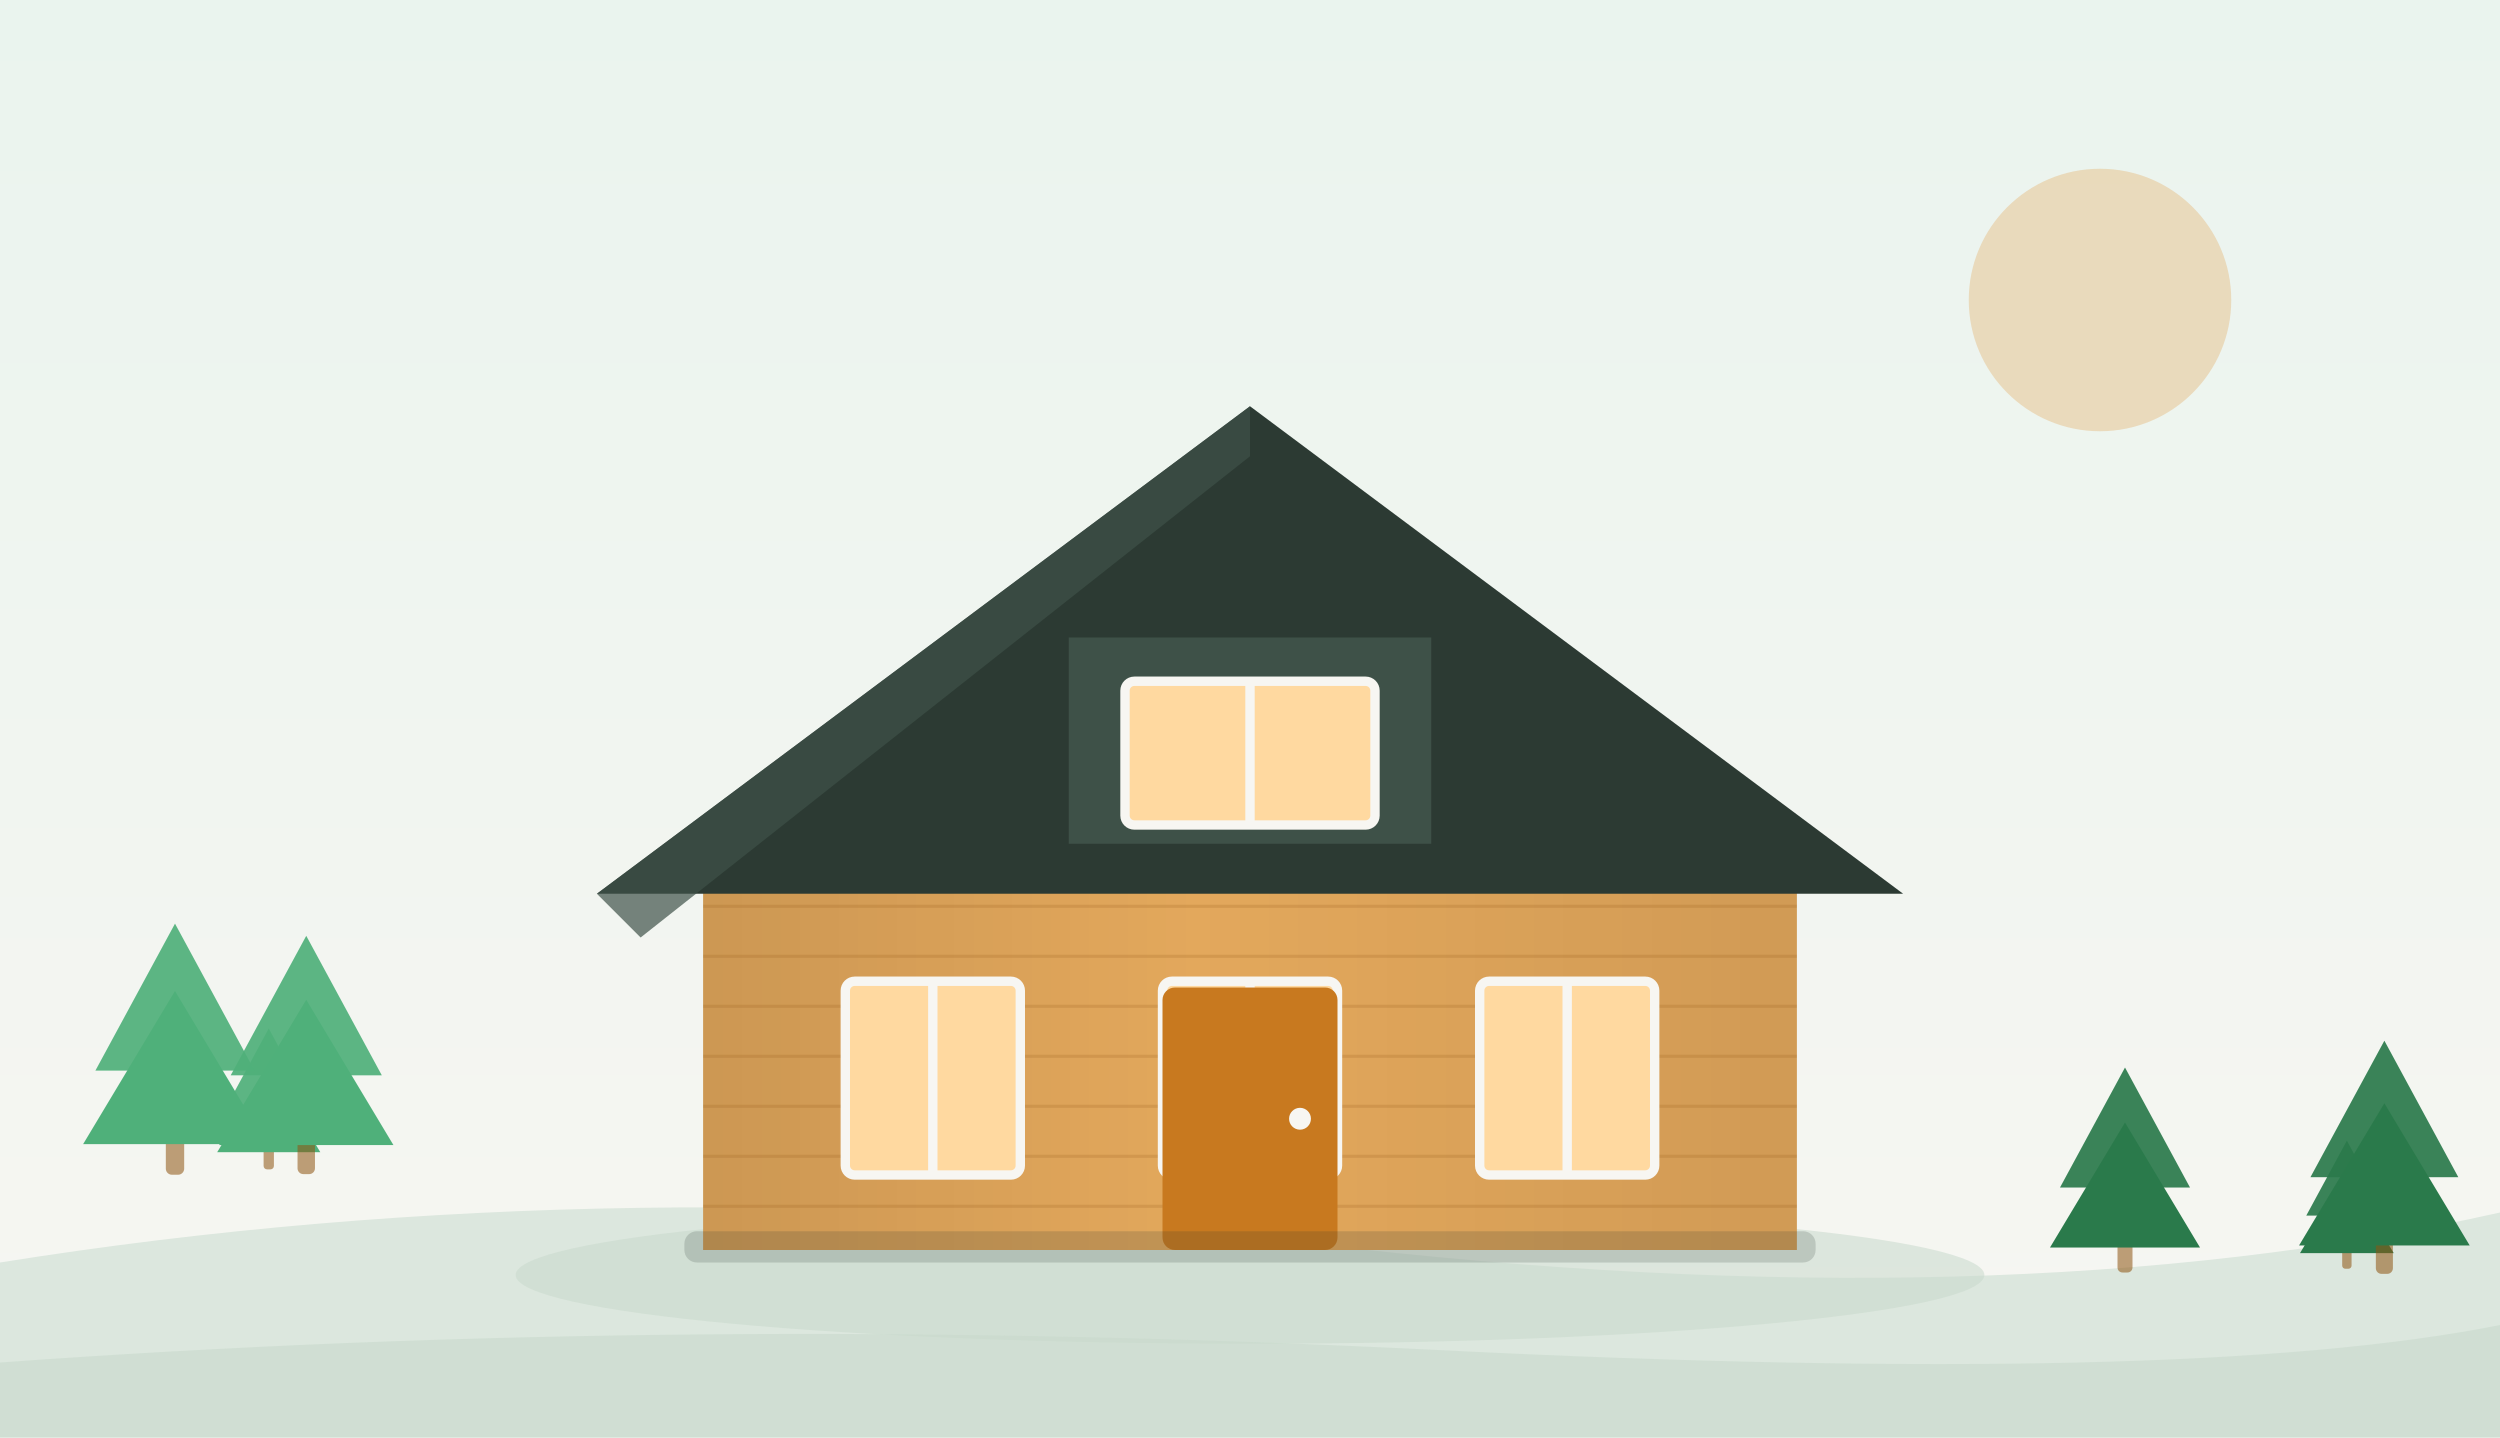
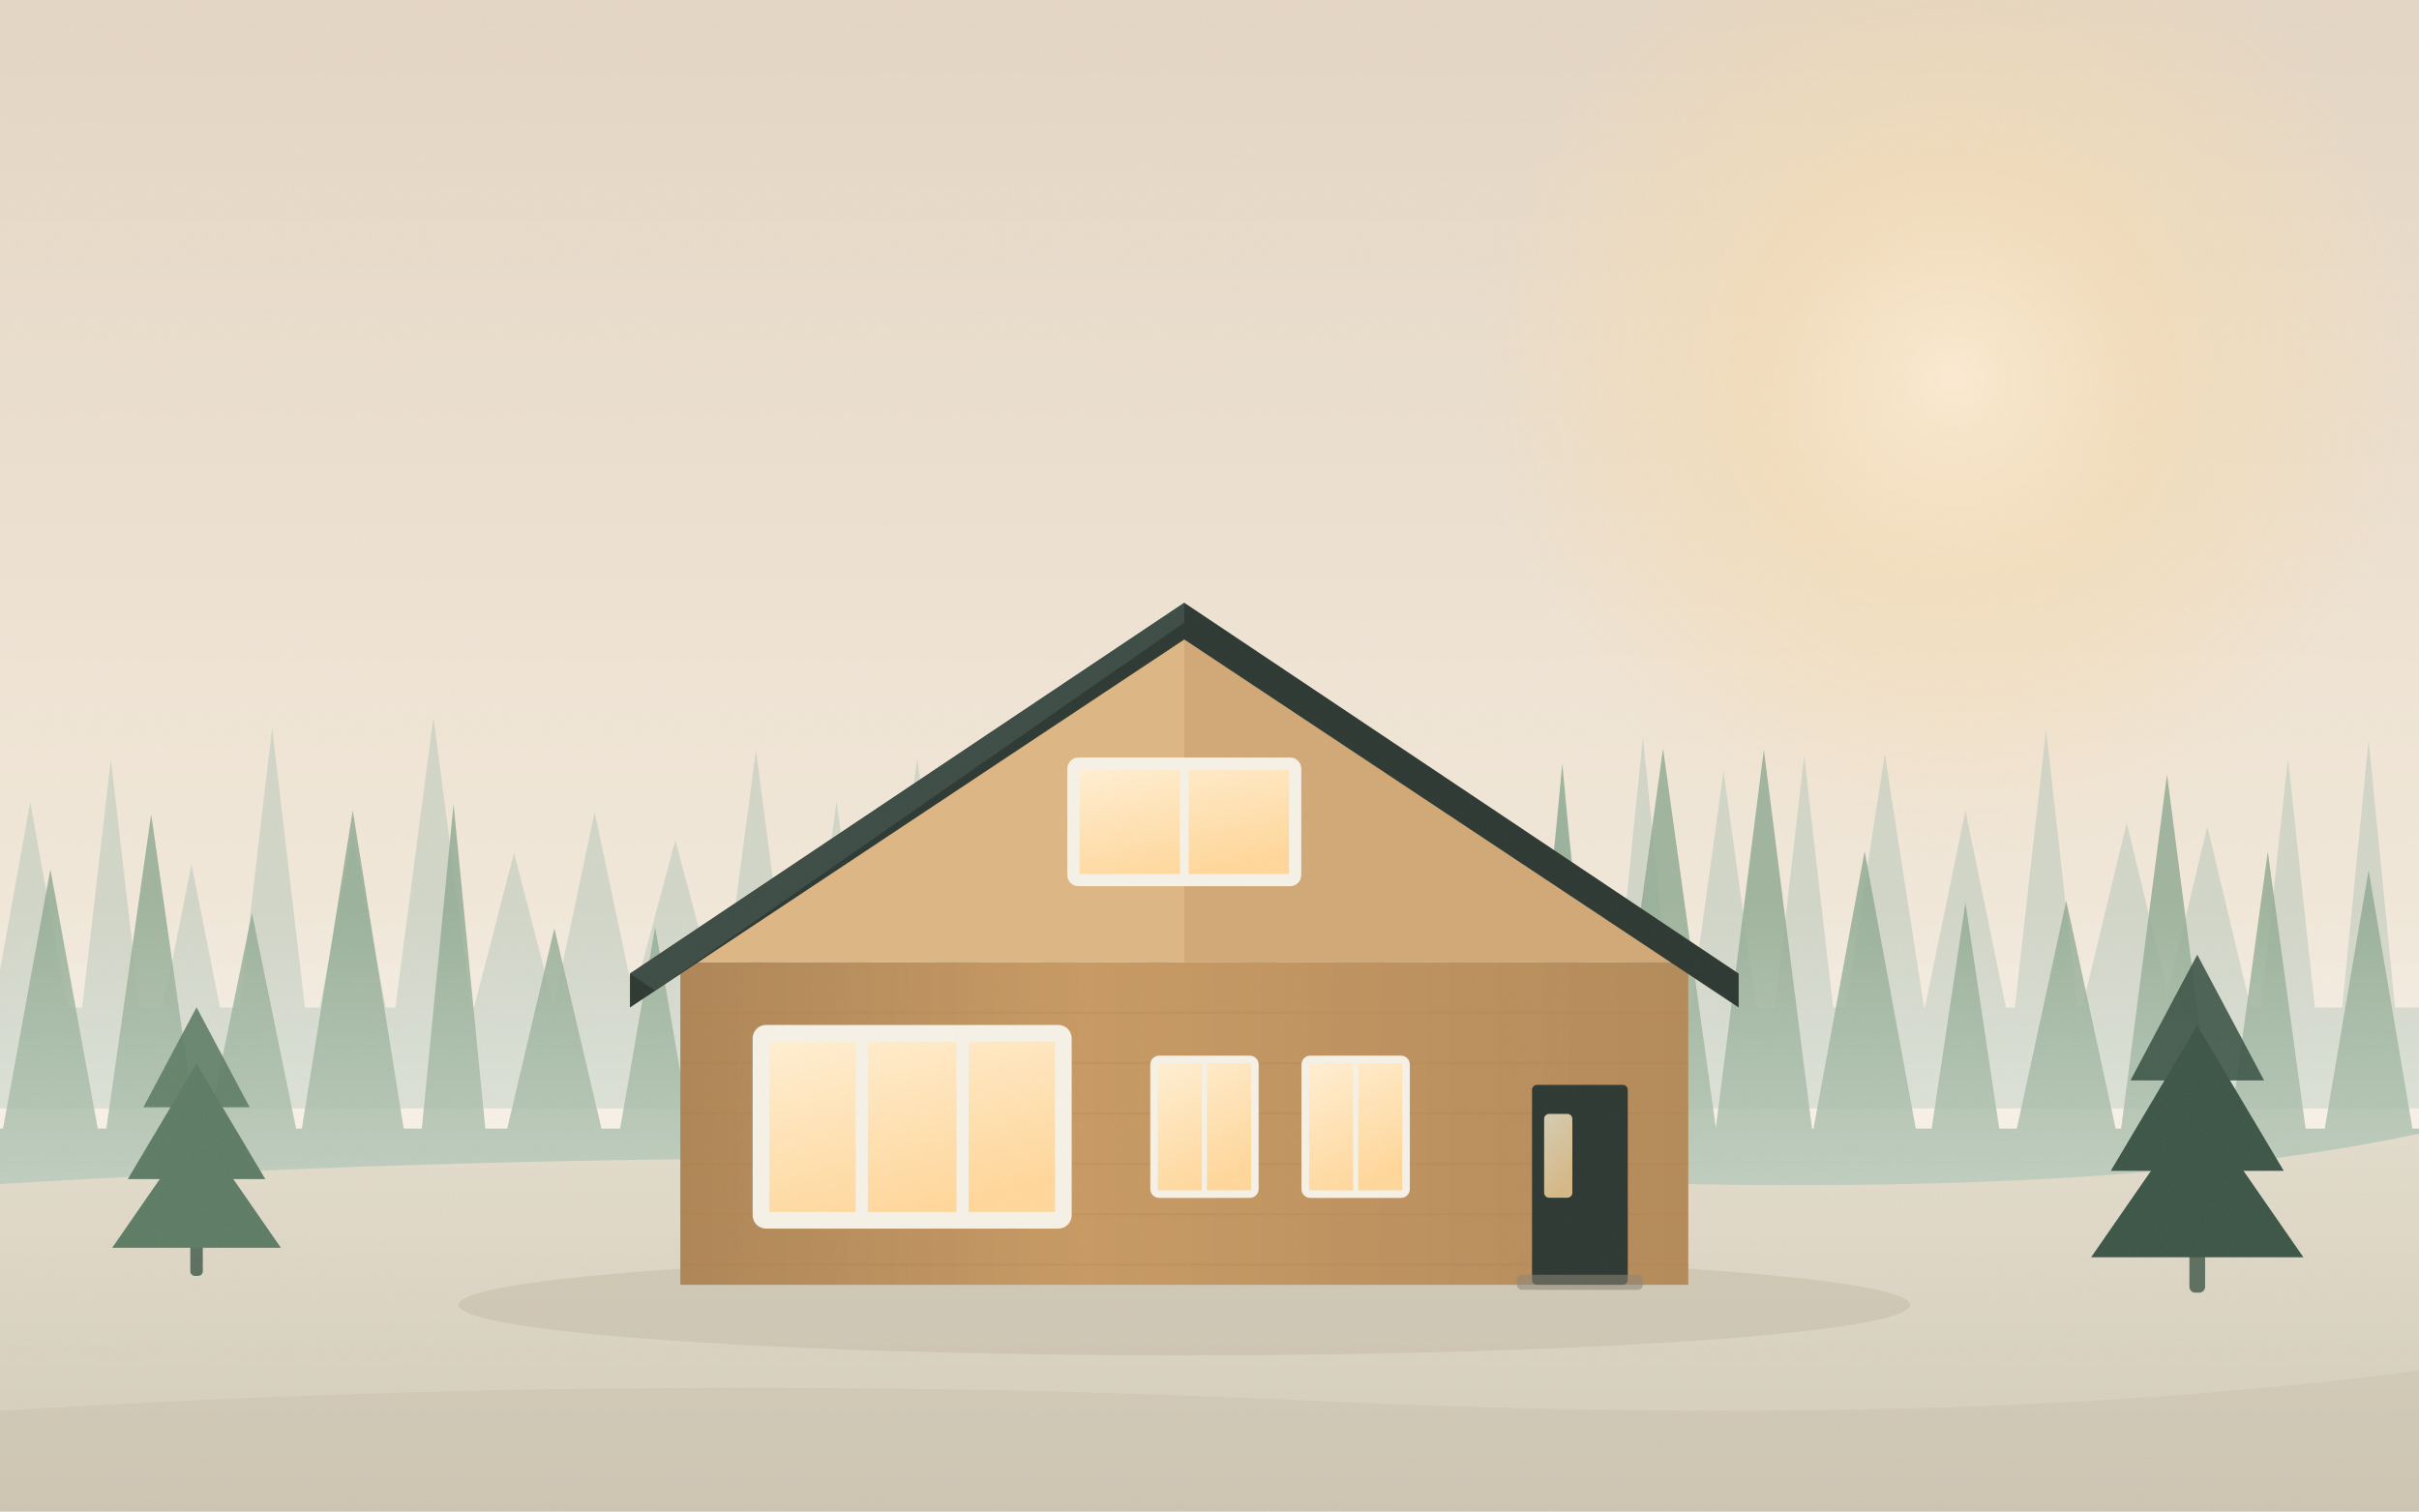
- <svg xmlns="http://www.w3.org/2000/svg" viewBox="0 0 800 460" role="img" aria-label="Каркасный дом КД-23, 6×6 м">
+ <svg xmlns="http://www.w3.org/2000/svg" viewBox="0 0 960 600" role="img" aria-label="Каркасный дом КД-23, 6×6 м, 55 м²">
  <defs>
    <linearGradient id="sky" x1="0" y1="0" x2="0" y2="1">
-       <stop offset="0" stop-color="#EAF4EE" />
-       <stop offset="1" stop-color="#F7F6F2" />
+       <stop offset="0" stop-color="#E4D6C3" />
+       <stop offset=".45" stop-color="#EFE4D4" />
+       <stop offset="1" stop-color="#F6F1E7" />
+     </linearGradient>
+     <radialGradient id="sunGlow" cx=".5" cy=".5" r=".5">
+       <stop offset="0" stop-color="#FBEBD2" stop-opacity=".95" />
+       <stop offset=".45" stop-color="#F7DCB0" stop-opacity=".55" />
+       <stop offset="1" stop-color="#F7DCB0" stop-opacity="0" />
+     </radialGradient>
+     <linearGradient id="glassGrad" x1="0" y1="0" x2=".4" y2="1">
+       <stop offset="0" stop-color="#FFF0D4" />
+       <stop offset="1" stop-color="#FFD79B" />
    </linearGradient>
    <linearGradient id="wallShade" x1="0" y1="0" x2="1" y2="0">
-       <stop offset="0" stop-color="#000" stop-opacity=".10" />
-       <stop offset=".45" stop-color="#000" stop-opacity="0" />
-       <stop offset="1" stop-color="#000" stop-opacity=".08" />
+       <stop offset="0" stop-color="#000" stop-opacity=".13" />
+       <stop offset=".4" stop-color="#000" stop-opacity="0" />
+       <stop offset="1" stop-color="#000" stop-opacity=".10" />
    </linearGradient>
+     <linearGradient id="mist" x1="0" y1="0" x2="0" y2="1">
+       <stop offset="0" stop-color="#fff" stop-opacity="0" />
+       <stop offset="1" stop-color="#fff" stop-opacity=".55" />
+     </linearGradient>
+     <linearGradient id="groundGrad" x1="0" y1="0" x2="0" y2="1">
+       <stop offset="0" stop-color="#E3DCCC" />
+       <stop offset="1" stop-color="#D3CBB8" />
+     </linearGradient>
+     <filter id="grain">
+       <feTurbulence type="fractalNoise" baseFrequency=".9" numOctaves="2" stitchTiles="stitch" />
+       <feColorMatrix type="saturate" values="0" />
+       <feComponentTransfer>
+         <feFuncA type="linear" slope=".055" />
+       </feComponentTransfer>
+     </filter>
+     <filter id="soft">
+       <feGaussianBlur stdDeviation="6" />
+     </filter>
  </defs>
-   <rect width="800" height="460" fill="url(#sky)" />
-   <circle cx="672" cy="96" r="42" fill="#E3A85C" opacity=".35" />
-   <path d="M0 404 Q200 372 420 398 T800 388 V460 H0 Z" fill="#DCE7DE" />
-   <g transform="translate(751 404) scale(0.50)">
-     <rect x="-3" y="-16" width="6" height="20" rx="2" fill="#8E5411" opacity=".55" />
-     <path d="M0 -78 L26 -30 H-26 Z" fill="#2A7A4B" opacity=".92" />
-     <path d="M0 -56 L30 -6 H-30 Z" fill="#2A7A4B" />
-   </g>
-   <g transform="translate(86 372) scale(0.55)">
-     <rect x="-3" y="-16" width="6" height="20" rx="2" fill="#8E5411" opacity=".55" />
-     <path d="M0 -78 L26 -30 H-26 Z" fill="#4FB07A" opacity=".92" />
-     <path d="M0 -56 L30 -6 H-30 Z" fill="#4FB07A" />
-   </g>
-   <g transform="translate(680 404) scale(0.80)">
-     <rect x="-3" y="-16" width="6" height="20" rx="2" fill="#8E5411" opacity=".55" />
-     <path d="M0 -78 L26 -30 H-26 Z" fill="#2A7A4B" opacity=".92" />
-     <path d="M0 -56 L30 -6 H-30 Z" fill="#2A7A4B" />
-   </g>
-   <g transform="translate(763 404) scale(0.91)">
-     <rect x="-3" y="-16" width="6" height="20" rx="2" fill="#8E5411" opacity=".55" />
-     <path d="M0 -78 L26 -30 H-26 Z" fill="#2A7A4B" opacity=".92" />
-     <path d="M0 -56 L30 -6 H-30 Z" fill="#2A7A4B" />
-   </g>
-   <g transform="translate(98 372) scale(0.93)">
-     <rect x="-3" y="-16" width="6" height="20" rx="2" fill="#8E5411" opacity=".55" />
-     <path d="M0 -78 L26 -30 H-26 Z" fill="#4FB07A" opacity=".92" />
-     <path d="M0 -56 L30 -6 H-30 Z" fill="#4FB07A" />
-   </g>
-   <g transform="translate(56 372) scale(0.98)">
-     <rect x="-3" y="-16" width="6" height="20" rx="2" fill="#8E5411" opacity=".55" />
-     <path d="M0 -78 L26 -30 H-26 Z" fill="#4FB07A" opacity=".92" />
-     <path d="M0 -56 L30 -6 H-30 Z" fill="#4FB07A" />
+   <rect width="960" height="600" fill="url(#sky)" />
+   <circle cx="775.069" cy="150" r="190" fill="url(#sunGlow)" />
+   <path d="M-20 440 L-36.2 400.0 L-20.0 302.7 L-3.8 400.0 L-2.7 400.0 L12.0 318.5 L26.7 400.0 L32.6 400.0 L44.0 301.5 L55.4 400.0 L64.7 400.0 L76.0 343.0 L87.3 400.0 L95.0 400.0 L108.0 288.9 L121.0 400.0 L126.9 400.0 L140.0 331.4 L153.1 400.0 L156.9 400.0 L172.0 284.7 L187.1 400.0 L188.1 400.0 L204.0 338.5 L219.9 400.0 L219.6 400.0 L236.0 322.4 L252.4 400.0 L250.2 400.0 L268.0 333.6 L285.8 400.0 L286.5 400.0 L300.0 297.9 L313.5 400.0 L321.1 400.0 L332.0 318.1 L342.9 400.0 L351.2 400.0 L364.0 301.0 L376.8 400.0 L384.6 400.0 L396.0 338.3 L407.4 400.0 L416.4 400.0 L428.0 299.4 L439.6 400.0 L446.4 400.0 L460.0 314.0 L473.6 400.0 L479.6 400.0 L492.0 344.4 L504.4 400.0 L507.3 400.0 L524.0 308.0 L540.7 400.0 L543.4 400.0 L556.0 303.3 L568.6 400.0 L571.5 400.0 L588.0 318.6 L604.5 400.0 L608.6 400.0 L620.0 310.9 L631.4 400.0 L641.1 400.0 L652.0 292.8 L662.9 400.0 L671.0 400.0 L684.0 306.2 L697.0 400.0 L704.5 400.0 L716.0 300.0 L727.5 400.0 L732.4 400.0 L748.0 299.3 L763.6 400.0 L763.9 400.0 L780.0 321.8 L796.1 400.0 L799.6 400.0 L812.0 289.8 L824.4 400.0 L826.3 400.0 L844.0 326.6 L861.7 400.0 L858.8 400.0 L876.0 328.1 L893.2 400.0 L897.3 400.0 L908.0 301.1 L918.7 400.0 L929.5 400.0 L940.0 293.9 L950.5 400.0 L961.1 400.0 L972.0 320.3 L982.9 400.0 L1000 440 Z" fill="#C3CEC0" opacity="0.7" />
+   <path d="M-20 488 L-38.6 448.0 L-20.0 325.9 L-1.4 448.0 L1.2 448.0 L20.0 345.1 L38.8 448.0 L42.2 448.0 L60.0 323.2 L77.8 448.0 L82.5 448.0 L100.0 362.4 L117.5 448.0 L119.8 448.0 L140.0 321.7 L160.2 448.0 L167.4 448.0 L180.0 319.2 L192.6 448.0 L201.3 448.0 L220.0 368.5 L238.7 448.0 L246.1 448.0 L260.0 368.0 L273.9 448.0 L287.2 448.0 L300.0 356.6 L312.8 448.0 L327.2 448.0 L340.0 346.1 L352.8 448.0 L362.7 448.0 L380.0 312.4 L397.3 448.0 L406.1 448.0 L420.0 322.9 L433.9 448.0 L447.5 448.0 L460.0 343.1 L472.5 448.0 L485.2 448.0 L500.0 312.7 L514.8 448.0 L519.8 448.0 L540.0 310.7 L560.2 448.0 L561.7 448.0 L580.0 360.5 L598.3 448.0 L606.3 448.0 L620.0 303.1 L633.7 448.0 L639.0 448.0 L660.0 297.2 L681.0 448.0 L680.9 448.0 L700.0 297.6 L719.1 448.0 L719.7 448.0 L740.0 337.9 L760.3 448.0 L766.6 448.0 L780.0 358.4 L793.4 448.0 L800.4 448.0 L820.0 357.6 L839.6 448.0 L841.8 448.0 L860.0 307.4 L878.2 448.0 L885.0 448.0 L900.0 338.1 L915.0 448.0 L922.6 448.0 L940.0 345.4 L957.4 448.0 L967.2 448.0 L980.0 305.1 L992.8 448.0 L1000 488 Z" fill="#93AB94" opacity="0.85" />
+   <rect x="0" y="360" width="960" height="130" fill="url(#mist)" opacity=".7" />
+   <path d="M0 470 Q300 452 560 466 T960 450 V600 H0 Z" fill="url(#groundGrad)" />
+   <g transform="translate(78 504) scale(0.62)">
+     <rect x="-4" y="-24" width="8" height="28" rx="3" fill="#3E5748" opacity=".8" />
+     <path d="M0 -168 L34 -104 H-34 Z" fill="#5F7D66" opacity=".9" />
+     <path d="M0 -132 L44 -58 H-44 Z" fill="#5F7D66" />
+     <path d="M0 -92 L54 -14 H-54 Z" fill="#5F7D66" />
  </g>
  <g>
-     <ellipse cx="400" cy="408" rx="235" ry="22" fill="#C8D9CC" opacity=".55" />
-     <rect x="225" y="280" width="350" height="120" fill="#E3A85C" />
-     <rect x="225" y="280" width="350" height="120" fill="url(#wallShade)" />
-     <line x1="225" y1="290" x2="575" y2="290" stroke="#8E5411" stroke-width="1" opacity=".18" />
-     <line x1="225" y1="306" x2="575" y2="306" stroke="#8E5411" stroke-width="1" opacity=".18" />
-     <line x1="225" y1="322" x2="575" y2="322" stroke="#8E5411" stroke-width="1" opacity=".18" />
-     <line x1="225" y1="338" x2="575" y2="338" stroke="#8E5411" stroke-width="1" opacity=".18" />
-     <line x1="225" y1="354" x2="575" y2="354" stroke="#8E5411" stroke-width="1" opacity=".18" />
-     <line x1="225" y1="370" x2="575" y2="370" stroke="#8E5411" stroke-width="1" opacity=".18" />
-     <line x1="225" y1="386" x2="575" y2="386" stroke="#8E5411" stroke-width="1" opacity=".18" />
-     <path d="M191 286 L400 130 L609 286 Z" fill="#2C3A33" />
-     <path d="M191 286 L400 130 L400 146 L205 300 Z" fill="#3E5148" opacity=".7" />
-     <path d="M342 204 h116 v66 h-116 z" fill="#3E5148" />
-     <g transform="translate(360 218)">
-       <rect width="80" height="46" rx="3" fill="#FFD9A0" />
-       <rect width="80" height="46" rx="3" fill="none" stroke="#F7F6F2" stroke-width="3" />
-       <line x1="40" y1="0" x2="40" y2="46" stroke="#F7F6F2" stroke-width="3" />
+     <ellipse cx="470" cy="518" rx="288" ry="20" fill="#BFB7A2" opacity=".45" />
+     <rect x="270" y="382" width="400" height="128" fill="#C89A64" />
+     <polygon points="270,382 470,246 670,382" fill="#DDB684" />
+     <polygon points="470,246 670,382 470,382" fill="#A87B47" opacity=".22" />
+     <rect x="270" y="382" width="400" height="128" fill="url(#wallShade)" />
+     <line x1="270" y1="402" x2="670" y2="402" stroke="#A87B47" stroke-width=".9" opacity=".2" />
+     <line x1="270" y1="422" x2="670" y2="422" stroke="#A87B47" stroke-width=".9" opacity=".2" />
+     <line x1="270" y1="442" x2="670" y2="442" stroke="#A87B47" stroke-width=".9" opacity=".2" />
+     <line x1="270" y1="462" x2="670" y2="462" stroke="#A87B47" stroke-width=".9" opacity=".2" />
+     <line x1="270" y1="482" x2="670" y2="482" stroke="#A87B47" stroke-width=".9" opacity=".2" />
+     <line x1="270" y1="502" x2="670" y2="502" stroke="#A87B47" stroke-width=".9" opacity=".2" />
+     <path d="M250 386.48 L470 239.28 L690 386.48 L690 399.92 L470 253.84 L250 399.92 Z" fill="#2E3A33" />
+     <path d="M250 386.48 L470 239.28 L470 247.12 L260 393.2  Z" fill="#3F5049" opacity=".9" />
+     <g>
+       <rect x="426" y="303.12" width="88" height="46.24" rx="2" fill="url(#glassGrad)" />
+       <line x1="470" y1="303.12" x2="470" y2="349.36" stroke="#F6F1E7" stroke-width="3.52" />
+       <rect x="426" y="303.12" width="88" height="46.24" rx="2" fill="none" stroke="#F6F1E7" stroke-width="4.84" />
    </g>
-     <g transform="translate(270.5 314)">
-       <rect width="56" height="62" rx="3" fill="#FFD9A0" />
-       <rect width="56" height="62" rx="3" fill="none" stroke="#F7F6F2" stroke-width="3" />
-       <line x1="28" y1="0" x2="28" y2="62" stroke="#F7F6F2" stroke-width="3" />
+     <g>
+       <rect x="302" y="410.16" width="120" height="74.24" rx="2" fill="url(#glassGrad)" />
+       <line x1="342" y1="410.16" x2="342" y2="484.4" stroke="#F6F1E7" stroke-width="4.8" />
+       <line x1="382" y1="410.16" x2="382" y2="484.4" stroke="#F6F1E7" stroke-width="4.8" />
+       <rect x="302" y="410.16" width="120" height="74.24" rx="2" fill="none" stroke="#F6F1E7" stroke-width="6.6" />
    </g>
-     <g transform="translate(372 314)">
-       <rect width="56" height="62" rx="3" fill="#FFD9A0" />
-       <rect width="56" height="62" rx="3" fill="none" stroke="#F7F6F2" stroke-width="3" />
-       <line x1="28" y1="0" x2="28" y2="62" stroke="#F7F6F2" stroke-width="3" />
+     <g>
+       <rect x="458" y="420.554" width="40" height="53.453" rx="2" fill="url(#glassGrad)" />
+       <line x1="478" y1="420.554" x2="478" y2="474.006" stroke="#F6F1E7" stroke-width="2" />
+       <rect x="458" y="420.554" width="40" height="53.453" rx="2" fill="none" stroke="#F6F1E7" stroke-width="3" />
    </g>
-     <g transform="translate(473.5 314)">
-       <rect width="56" height="62" rx="3" fill="#FFD9A0" />
-       <rect width="56" height="62" rx="3" fill="none" stroke="#F7F6F2" stroke-width="3" />
-       <line x1="28" y1="0" x2="28" y2="62" stroke="#F7F6F2" stroke-width="3" />
+     <g>
+       <rect x="518" y="420.554" width="40" height="53.453" rx="2" fill="url(#glassGrad)" />
+       <line x1="538" y1="420.554" x2="538" y2="474.006" stroke="#F6F1E7" stroke-width="2" />
+       <rect x="518" y="420.554" width="40" height="53.453" rx="2" fill="none" stroke="#F6F1E7" stroke-width="3" />
    </g>
-     <rect x="372" y="316" width="56" height="84" rx="4" fill="#C8791F" />
-     <circle cx="416" cy="358" r="3.5" fill="#F7F6F2" />
-     <rect x="219" y="394" width="362" height="10" rx="4" fill="#2C3A33" opacity=".18" />
+     <g>
+       <rect x="608" y="430.64" width="38" height="79.36" rx="2" fill="#2E3A33" />
+       <rect x="612.8" y="442.16" width="11.2" height="33.28" rx="2" fill="url(#glassGrad)" opacity=".8" />
+       <rect x="602" y="506" width="50" height="6" rx="2" fill="#8C8578" opacity=".55" />
+     </g>
  </g>
-   <path d="M0 436 Q220 420 460 432 T800 424 V460 H0 Z" fill="#C8D9CC" opacity=".6" />
+   <g transform="translate(872 510) scale(0.78)">
+     <rect x="-4" y="-24" width="8" height="28" rx="3" fill="#3E5748" opacity=".8" />
+     <path d="M0 -168 L34 -104 H-34 Z" fill="#3E5748" opacity=".9" />
+     <path d="M0 -132 L44 -58 H-44 Z" fill="#3E5748" />
+     <path d="M0 -92 L54 -14 H-54 Z" fill="#3E5748" />
+   </g>
+   <path d="M0 560 Q260 544 520 556 T960 544 V600 H0 Z" fill="#BFB7A2" opacity=".3" />
+   <rect width="960" height="600" filter="url(#grain)" opacity=".45" />
</svg>
